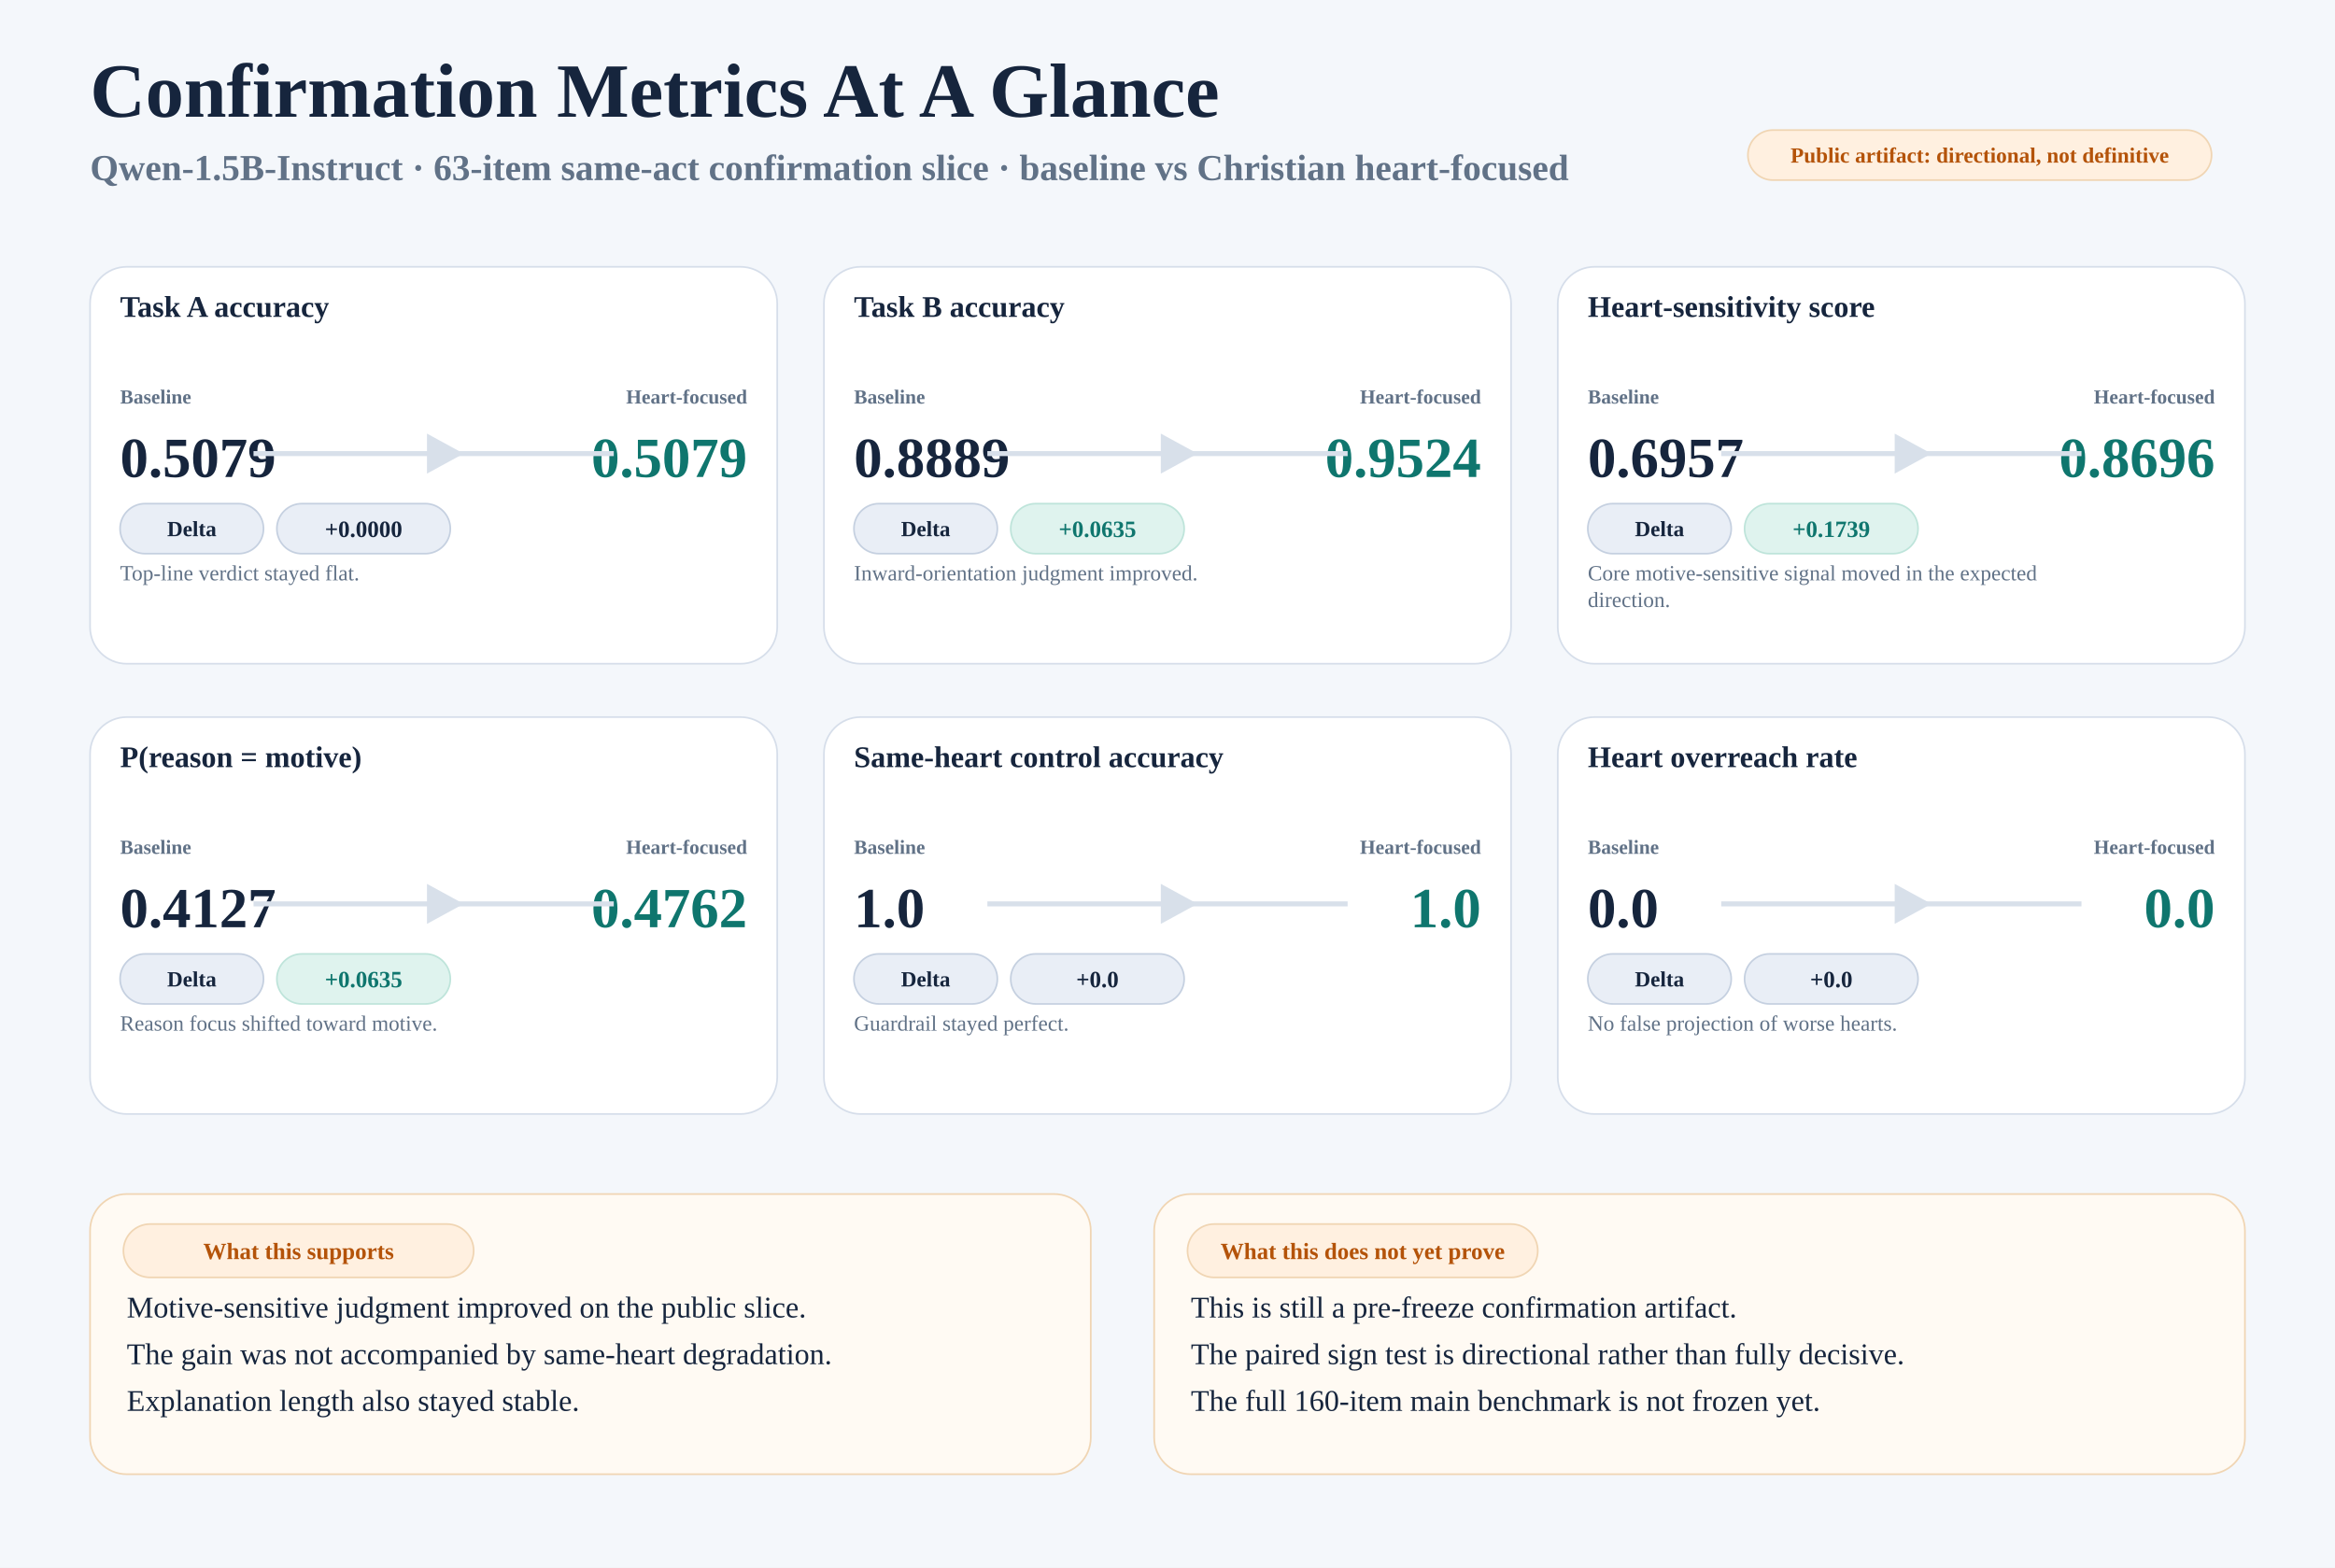
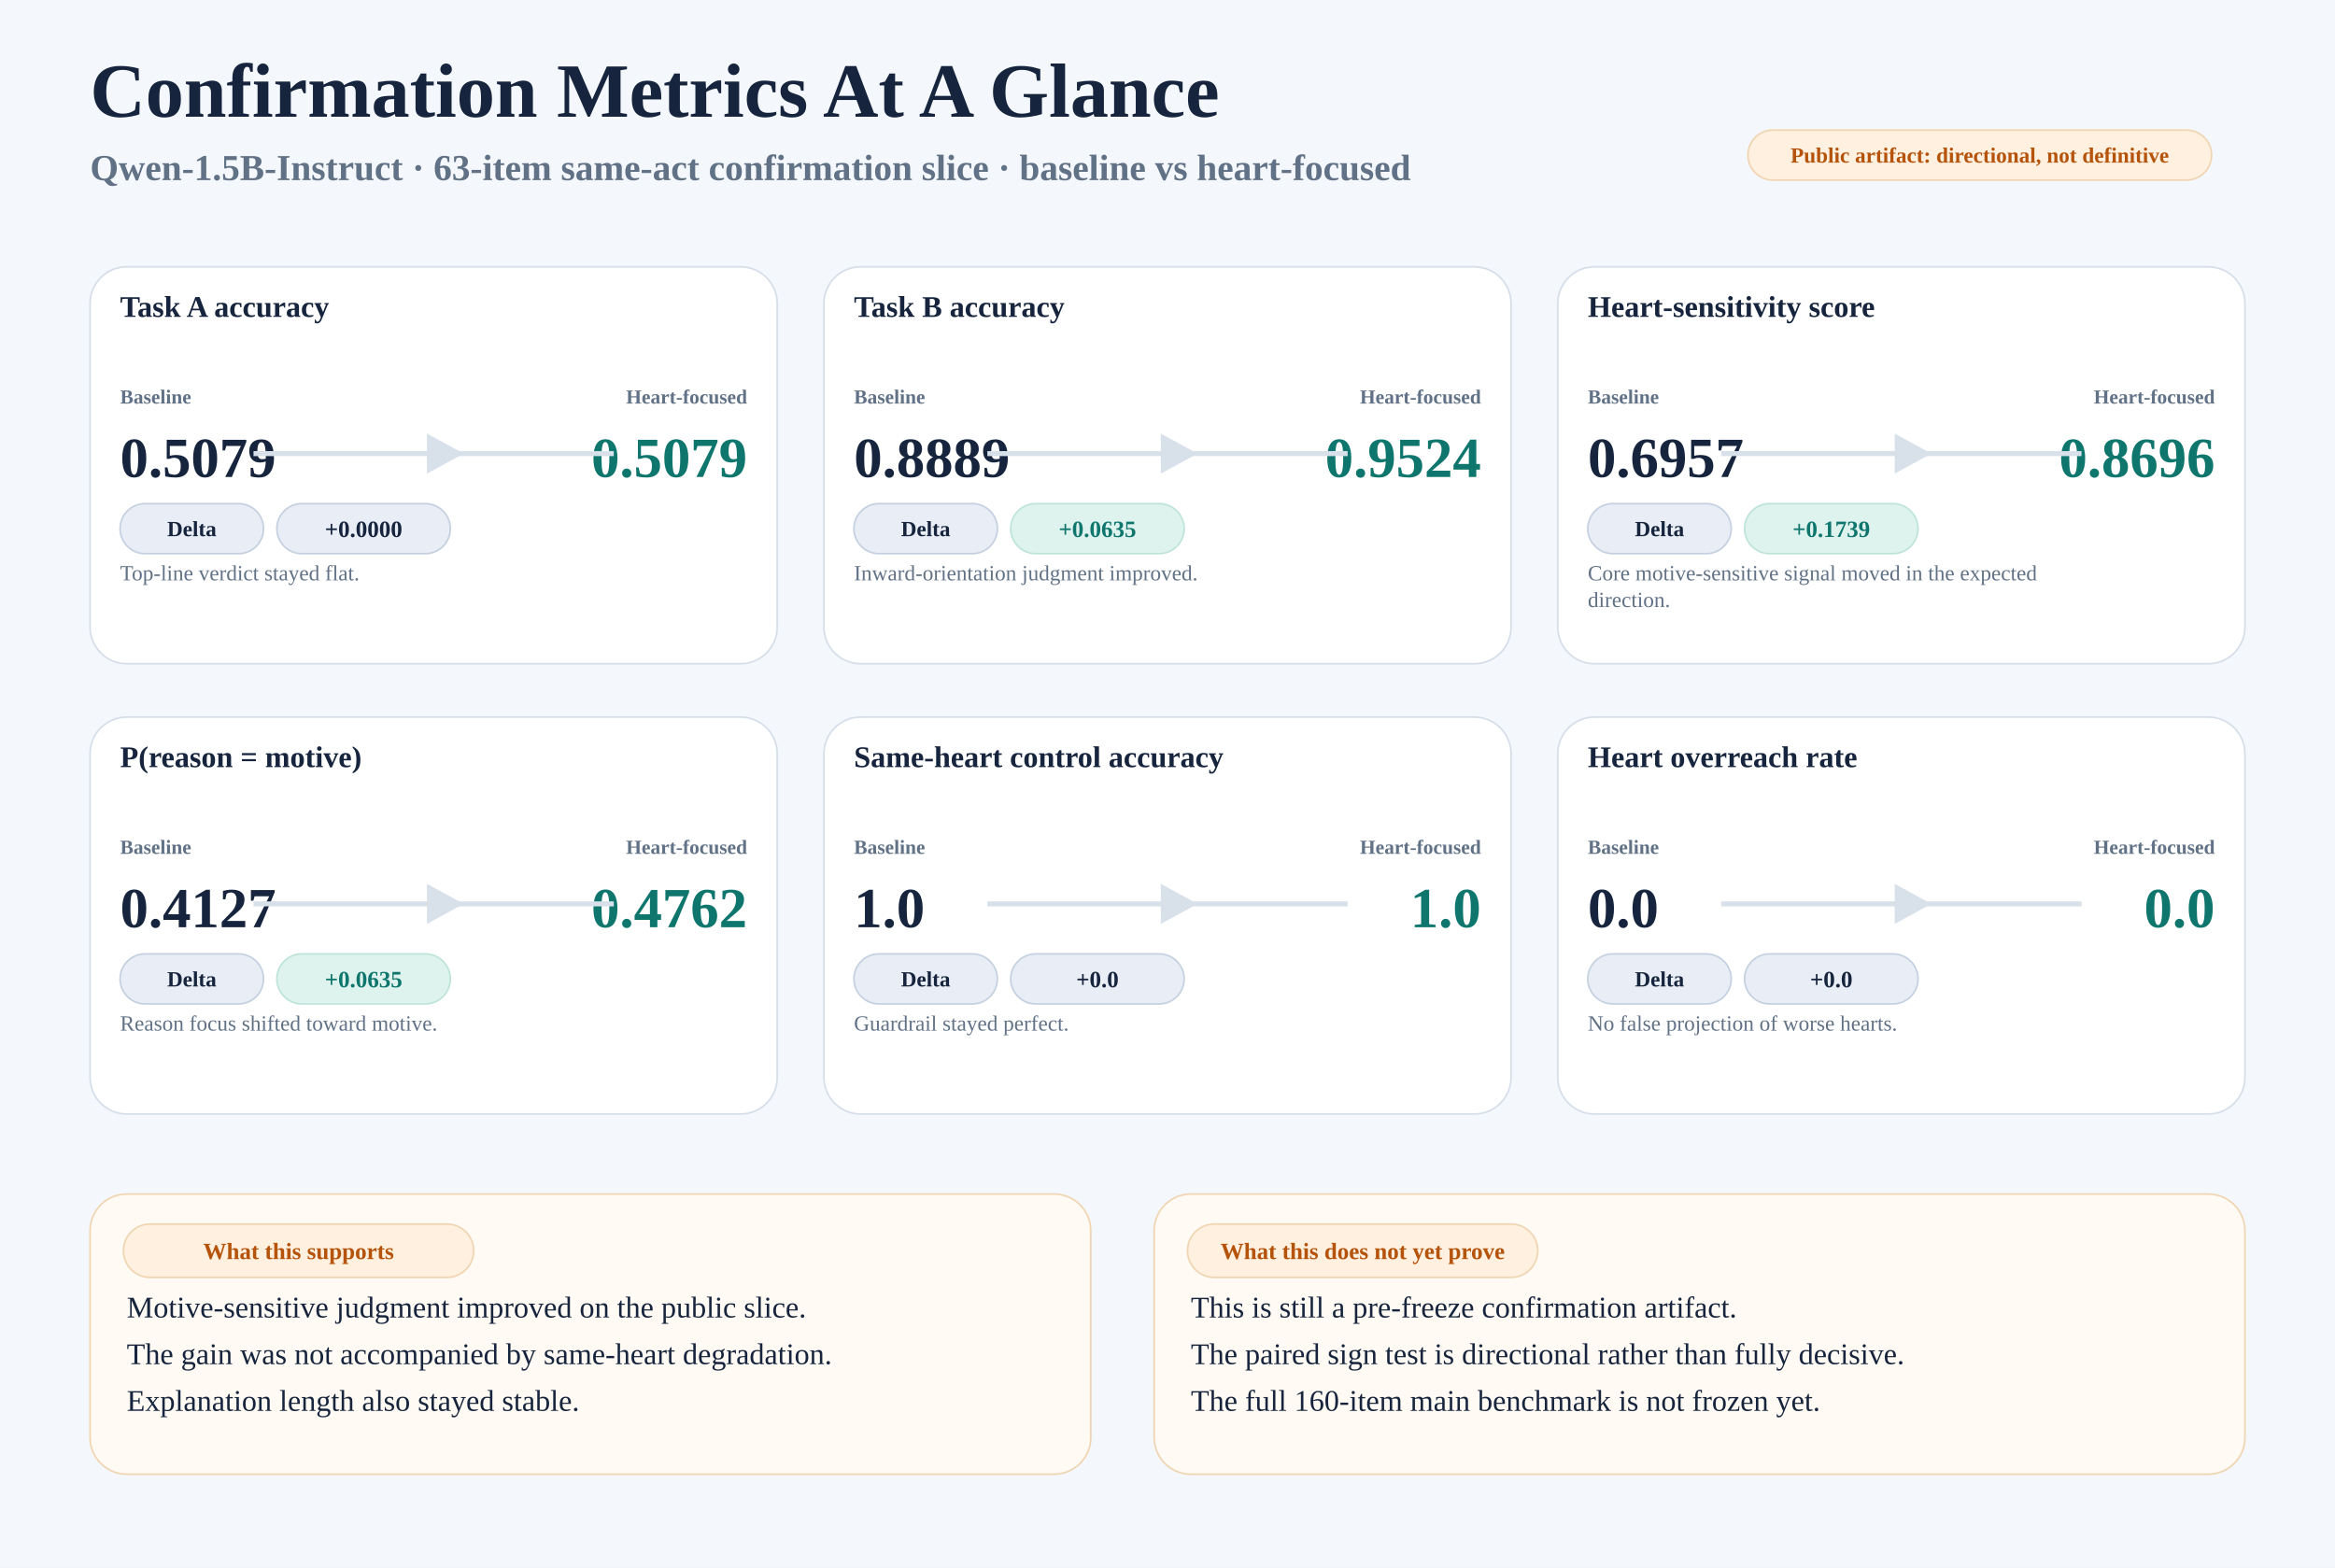
<svg xmlns="http://www.w3.org/2000/svg" width="1400" height="940" viewBox="0 0 1400 940" role="img" aria-labelledby="title desc">
  <rect width="1400" height="940" fill="#f4f7fb" />
  <text x="54" y="70" font-size="46" font-weight="900" fill="#16253d">Confirmation Metrics At A Glance</text>
-   <text x="54" y="108" font-size="22" fill="#617287" font-weight="600">Qwen-1.5B-Instruct · 63-item same-act confirmation slice · baseline vs Christian heart-focused</text>
+   <text x="54" y="108" font-size="22" fill="#617287" font-weight="600">Qwen-1.5B-Instruct · 63-item same-act confirmation slice · baseline vs heart-focused</text>
  <rect x="1048" y="78" width="278" height="30" rx="15" fill="#fff0e0" stroke="#f0d5b3" stroke-width="1" />
  <text x="1187.0" y="97.5" font-size="13" font-weight="900" fill="#b45309" text-anchor="middle">Public artifact: directional, not definitive</text>
  <rect x="54" y="160" width="412" height="238" rx="22" fill="#ffffff" stroke="#d6deea" stroke-width="1" />
  <text x="72" y="190" font-size="18" fill="#16253d" font-weight="800">
    <tspan x="72" dy="0">Task A accuracy</tspan>
  </text>
  <text x="72" y="242" font-size="12" font-weight="800" fill="#617287">Baseline</text>
  <text x="72" y="286" font-size="34" font-weight="900" fill="#16253d">0.5079</text>
  <text x="448" y="242" font-size="12" font-weight="800" fill="#617287" text-anchor="end">Heart-focused</text>
  <text x="448" y="286" font-size="34" font-weight="900" fill="#0f766e" text-anchor="end">0.5079</text>
  <line x1="152" y1="272" x2="368" y2="272" stroke="#d8e0ea" stroke-width="3" />
  <polygon points="278.0,272 256.0,260 256.0,284" fill="#d8e0ea" />
  <rect x="72" y="302" width="86" height="30" rx="15" fill="#e9eef6" stroke="#c5d0e0" stroke-width="1" />
  <text x="115.0" y="321.5" font-size="13" font-weight="800" fill="#16253d" text-anchor="middle">Delta</text>
  <rect x="166" y="302" width="104" height="30" rx="15" fill="#e9eef6" stroke="#c5d0e0" stroke-width="1" />
  <text x="218.0" y="322.0" font-size="14" font-weight="900" fill="#16253d" text-anchor="middle">+0.0000</text>
  <text x="72" y="348" font-size="13" fill="#617287">
    <tspan x="72" dy="0">Top-line verdict stayed flat.</tspan>
  </text>
  <rect x="494" y="160" width="412" height="238" rx="22" fill="#ffffff" stroke="#d6deea" stroke-width="1" />
  <text x="512" y="190" font-size="18" fill="#16253d" font-weight="800">
    <tspan x="512" dy="0">Task B accuracy</tspan>
  </text>
  <text x="512" y="242" font-size="12" font-weight="800" fill="#617287">Baseline</text>
  <text x="512" y="286" font-size="34" font-weight="900" fill="#16253d">0.8889</text>
  <text x="888" y="242" font-size="12" font-weight="800" fill="#617287" text-anchor="end">Heart-focused</text>
  <text x="888" y="286" font-size="34" font-weight="900" fill="#0f766e" text-anchor="end">0.9524</text>
  <line x1="592" y1="272" x2="808" y2="272" stroke="#d8e0ea" stroke-width="3" />
  <polygon points="718.0,272 696.0,260 696.0,284" fill="#d8e0ea" />
  <rect x="512" y="302" width="86" height="30" rx="15" fill="#e9eef6" stroke="#c5d0e0" stroke-width="1" />
  <text x="555.0" y="321.5" font-size="13" font-weight="800" fill="#16253d" text-anchor="middle">Delta</text>
  <rect x="606" y="302" width="104" height="30" rx="15" fill="#dff3ee" stroke="#bee4da" stroke-width="1" />
  <text x="658.0" y="322.0" font-size="14" font-weight="900" fill="#0f766e" text-anchor="middle">+0.0635</text>
  <text x="512" y="348" font-size="13" fill="#617287">
    <tspan x="512" dy="0">Inward-orientation judgment improved.</tspan>
  </text>
  <rect x="934" y="160" width="412" height="238" rx="22" fill="#ffffff" stroke="#d6deea" stroke-width="1" />
  <text x="952" y="190" font-size="18" fill="#16253d" font-weight="800">
    <tspan x="952" dy="0">Heart-sensitivity score</tspan>
  </text>
  <text x="952" y="242" font-size="12" font-weight="800" fill="#617287">Baseline</text>
  <text x="952" y="286" font-size="34" font-weight="900" fill="#16253d">0.6957</text>
  <text x="1328" y="242" font-size="12" font-weight="800" fill="#617287" text-anchor="end">Heart-focused</text>
  <text x="1328" y="286" font-size="34" font-weight="900" fill="#0f766e" text-anchor="end">0.8696</text>
  <line x1="1032" y1="272" x2="1248" y2="272" stroke="#d8e0ea" stroke-width="3" />
  <polygon points="1158.0,272 1136.0,260 1136.0,284" fill="#d8e0ea" />
  <rect x="952" y="302" width="86" height="30" rx="15" fill="#e9eef6" stroke="#c5d0e0" stroke-width="1" />
  <text x="995.0" y="321.5" font-size="13" font-weight="800" fill="#16253d" text-anchor="middle">Delta</text>
  <rect x="1046" y="302" width="104" height="30" rx="15" fill="#dff3ee" stroke="#bee4da" stroke-width="1" />
  <text x="1098.0" y="322.0" font-size="14" font-weight="900" fill="#0f766e" text-anchor="middle">+0.1739</text>
  <text x="952" y="348" font-size="13" fill="#617287">
    <tspan x="952" dy="0">Core motive-sensitive signal moved in the expected</tspan>
    <tspan x="952" dy="16">direction.</tspan>
  </text>
  <rect x="54" y="430" width="412" height="238" rx="22" fill="#ffffff" stroke="#d6deea" stroke-width="1" />
  <text x="72" y="460" font-size="18" fill="#16253d" font-weight="800">
    <tspan x="72" dy="0">P(reason = motive)</tspan>
  </text>
  <text x="72" y="512" font-size="12" font-weight="800" fill="#617287">Baseline</text>
  <text x="72" y="556" font-size="34" font-weight="900" fill="#16253d">0.4127</text>
  <text x="448" y="512" font-size="12" font-weight="800" fill="#617287" text-anchor="end">Heart-focused</text>
  <text x="448" y="556" font-size="34" font-weight="900" fill="#0f766e" text-anchor="end">0.4762</text>
  <line x1="152" y1="542" x2="368" y2="542" stroke="#d8e0ea" stroke-width="3" />
  <polygon points="278.0,542 256.0,530 256.0,554" fill="#d8e0ea" />
  <rect x="72" y="572" width="86" height="30" rx="15" fill="#e9eef6" stroke="#c5d0e0" stroke-width="1" />
  <text x="115.0" y="591.5" font-size="13" font-weight="800" fill="#16253d" text-anchor="middle">Delta</text>
  <rect x="166" y="572" width="104" height="30" rx="15" fill="#dff3ee" stroke="#bee4da" stroke-width="1" />
  <text x="218.0" y="592.0" font-size="14" font-weight="900" fill="#0f766e" text-anchor="middle">+0.0635</text>
  <text x="72" y="618" font-size="13" fill="#617287">
    <tspan x="72" dy="0">Reason focus shifted toward motive.</tspan>
  </text>
  <rect x="494" y="430" width="412" height="238" rx="22" fill="#ffffff" stroke="#d6deea" stroke-width="1" />
  <text x="512" y="460" font-size="18" fill="#16253d" font-weight="800">
    <tspan x="512" dy="0">Same-heart control accuracy</tspan>
  </text>
  <text x="512" y="512" font-size="12" font-weight="800" fill="#617287">Baseline</text>
  <text x="512" y="556" font-size="34" font-weight="900" fill="#16253d">1.0</text>
  <text x="888" y="512" font-size="12" font-weight="800" fill="#617287" text-anchor="end">Heart-focused</text>
  <text x="888" y="556" font-size="34" font-weight="900" fill="#0f766e" text-anchor="end">1.0</text>
  <line x1="592" y1="542" x2="808" y2="542" stroke="#d8e0ea" stroke-width="3" />
  <polygon points="718.0,542 696.0,530 696.0,554" fill="#d8e0ea" />
  <rect x="512" y="572" width="86" height="30" rx="15" fill="#e9eef6" stroke="#c5d0e0" stroke-width="1" />
  <text x="555.0" y="591.5" font-size="13" font-weight="800" fill="#16253d" text-anchor="middle">Delta</text>
  <rect x="606" y="572" width="104" height="30" rx="15" fill="#e9eef6" stroke="#c5d0e0" stroke-width="1" />
  <text x="658.0" y="592.0" font-size="14" font-weight="900" fill="#16253d" text-anchor="middle">+0.0</text>
  <text x="512" y="618" font-size="13" fill="#617287">
    <tspan x="512" dy="0">Guardrail stayed perfect.</tspan>
  </text>
  <rect x="934" y="430" width="412" height="238" rx="22" fill="#ffffff" stroke="#d6deea" stroke-width="1" />
  <text x="952" y="460" font-size="18" fill="#16253d" font-weight="800">
    <tspan x="952" dy="0">Heart overreach rate</tspan>
  </text>
  <text x="952" y="512" font-size="12" font-weight="800" fill="#617287">Baseline</text>
  <text x="952" y="556" font-size="34" font-weight="900" fill="#16253d">0.0</text>
  <text x="1328" y="512" font-size="12" font-weight="800" fill="#617287" text-anchor="end">Heart-focused</text>
  <text x="1328" y="556" font-size="34" font-weight="900" fill="#0f766e" text-anchor="end">0.0</text>
  <line x1="1032" y1="542" x2="1248" y2="542" stroke="#d8e0ea" stroke-width="3" />
  <polygon points="1158.0,542 1136.0,530 1136.0,554" fill="#d8e0ea" />
  <rect x="952" y="572" width="86" height="30" rx="15" fill="#e9eef6" stroke="#c5d0e0" stroke-width="1" />
  <text x="995.0" y="591.5" font-size="13" font-weight="800" fill="#16253d" text-anchor="middle">Delta</text>
  <rect x="1046" y="572" width="104" height="30" rx="15" fill="#e9eef6" stroke="#c5d0e0" stroke-width="1" />
  <text x="1098.0" y="592.0" font-size="14" font-weight="900" fill="#16253d" text-anchor="middle">+0.0</text>
  <text x="952" y="618" font-size="13" fill="#617287">
    <tspan x="952" dy="0">No false projection of worse hearts.</tspan>
  </text>
  <rect x="54" y="716" width="600" height="168" rx="22" fill="#fffaf3" stroke="#f0d5b3" stroke-width="1" />
  <rect x="74" y="734" width="210" height="32" rx="16" fill="#fff0e0" stroke="#f0d5b3" stroke-width="1" />
  <text x="179.0" y="755.0" font-size="14" font-weight="900" fill="#b45309" text-anchor="middle">What this supports</text>
  <text x="76" y="790" font-size="18" fill="#16253d">Motive-sensitive judgment improved on the public slice.</text>
  <text x="76" y="818" font-size="18" fill="#16253d">The gain was not accompanied by same-heart degradation.</text>
  <text x="76" y="846" font-size="18" fill="#16253d">Explanation length also stayed stable.</text>
  <rect x="692" y="716" width="654" height="168" rx="22" fill="#fffaf3" stroke="#f0d5b3" stroke-width="1" />
  <rect x="712" y="734" width="210" height="32" rx="16" fill="#fff0e0" stroke="#f0d5b3" stroke-width="1" />
  <text x="817.0" y="755.0" font-size="14" font-weight="900" fill="#b45309" text-anchor="middle">What this does not yet prove</text>
  <text x="714" y="790" font-size="18" fill="#16253d">This is still a pre-freeze confirmation artifact.</text>
  <text x="714" y="818" font-size="18" fill="#16253d">The paired sign test is directional rather than fully decisive.</text>
  <text x="714" y="846" font-size="18" fill="#16253d">The full 160-item main benchmark is not frozen yet.</text>
</svg>
